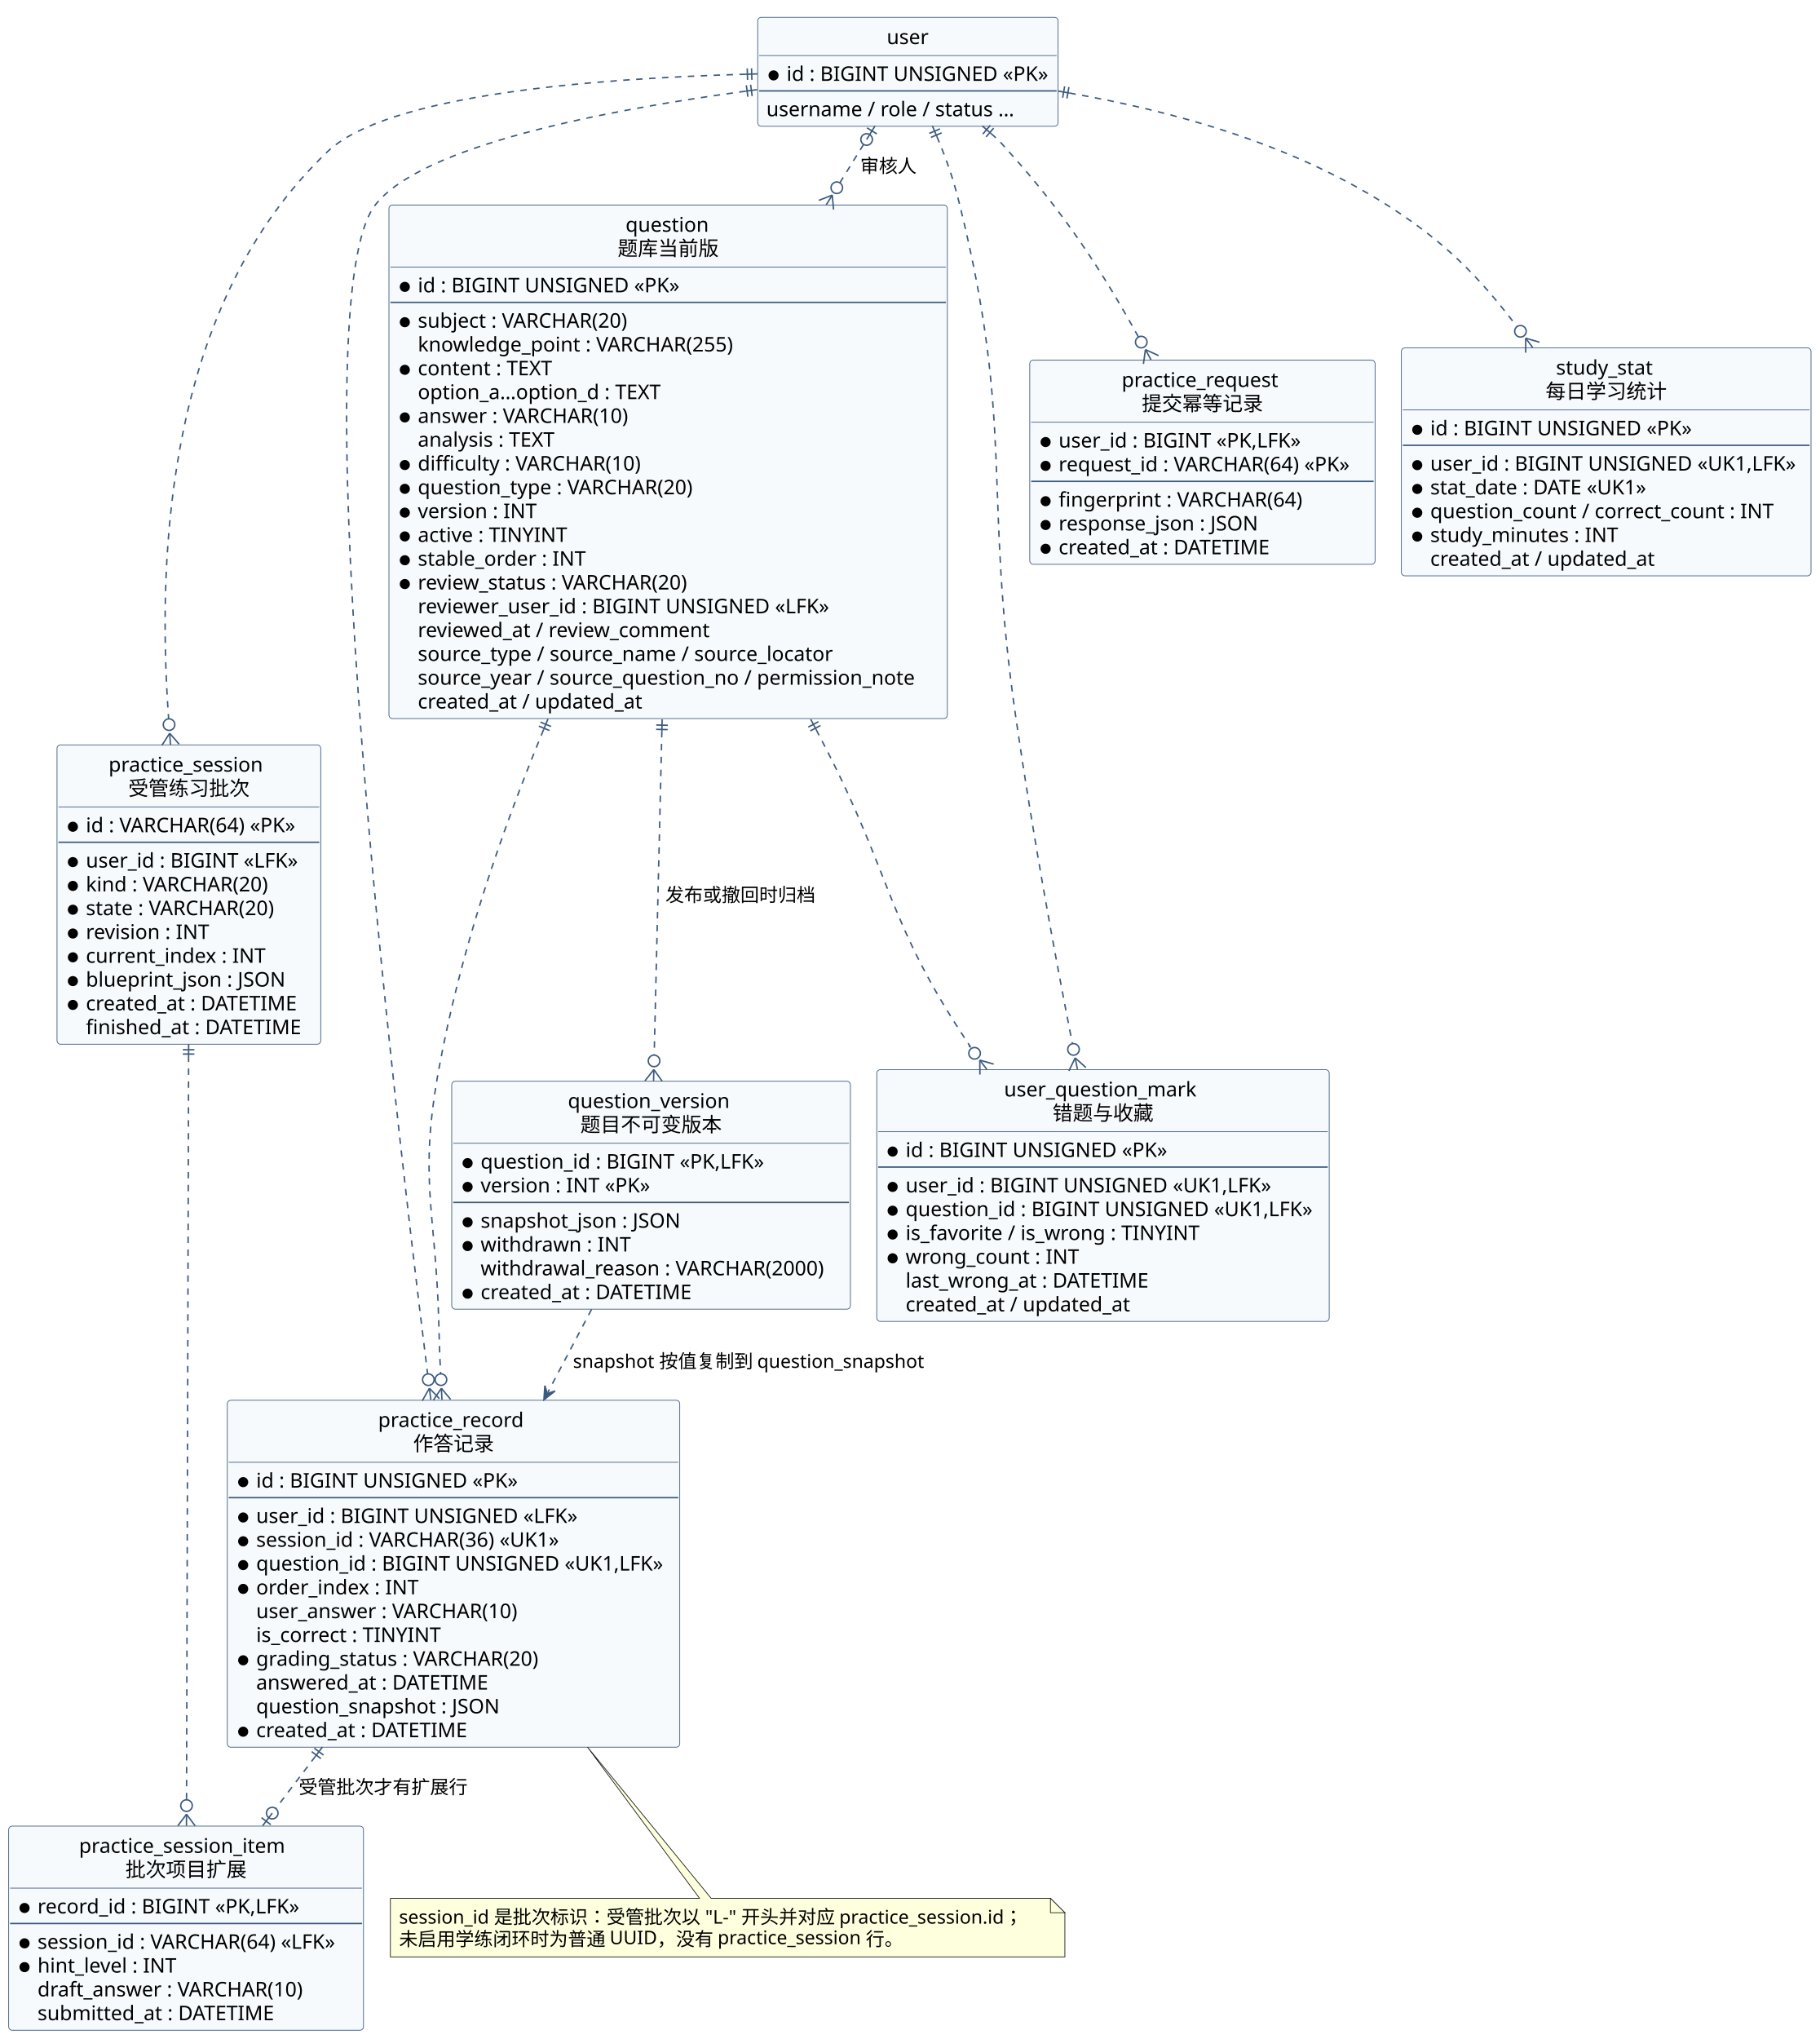
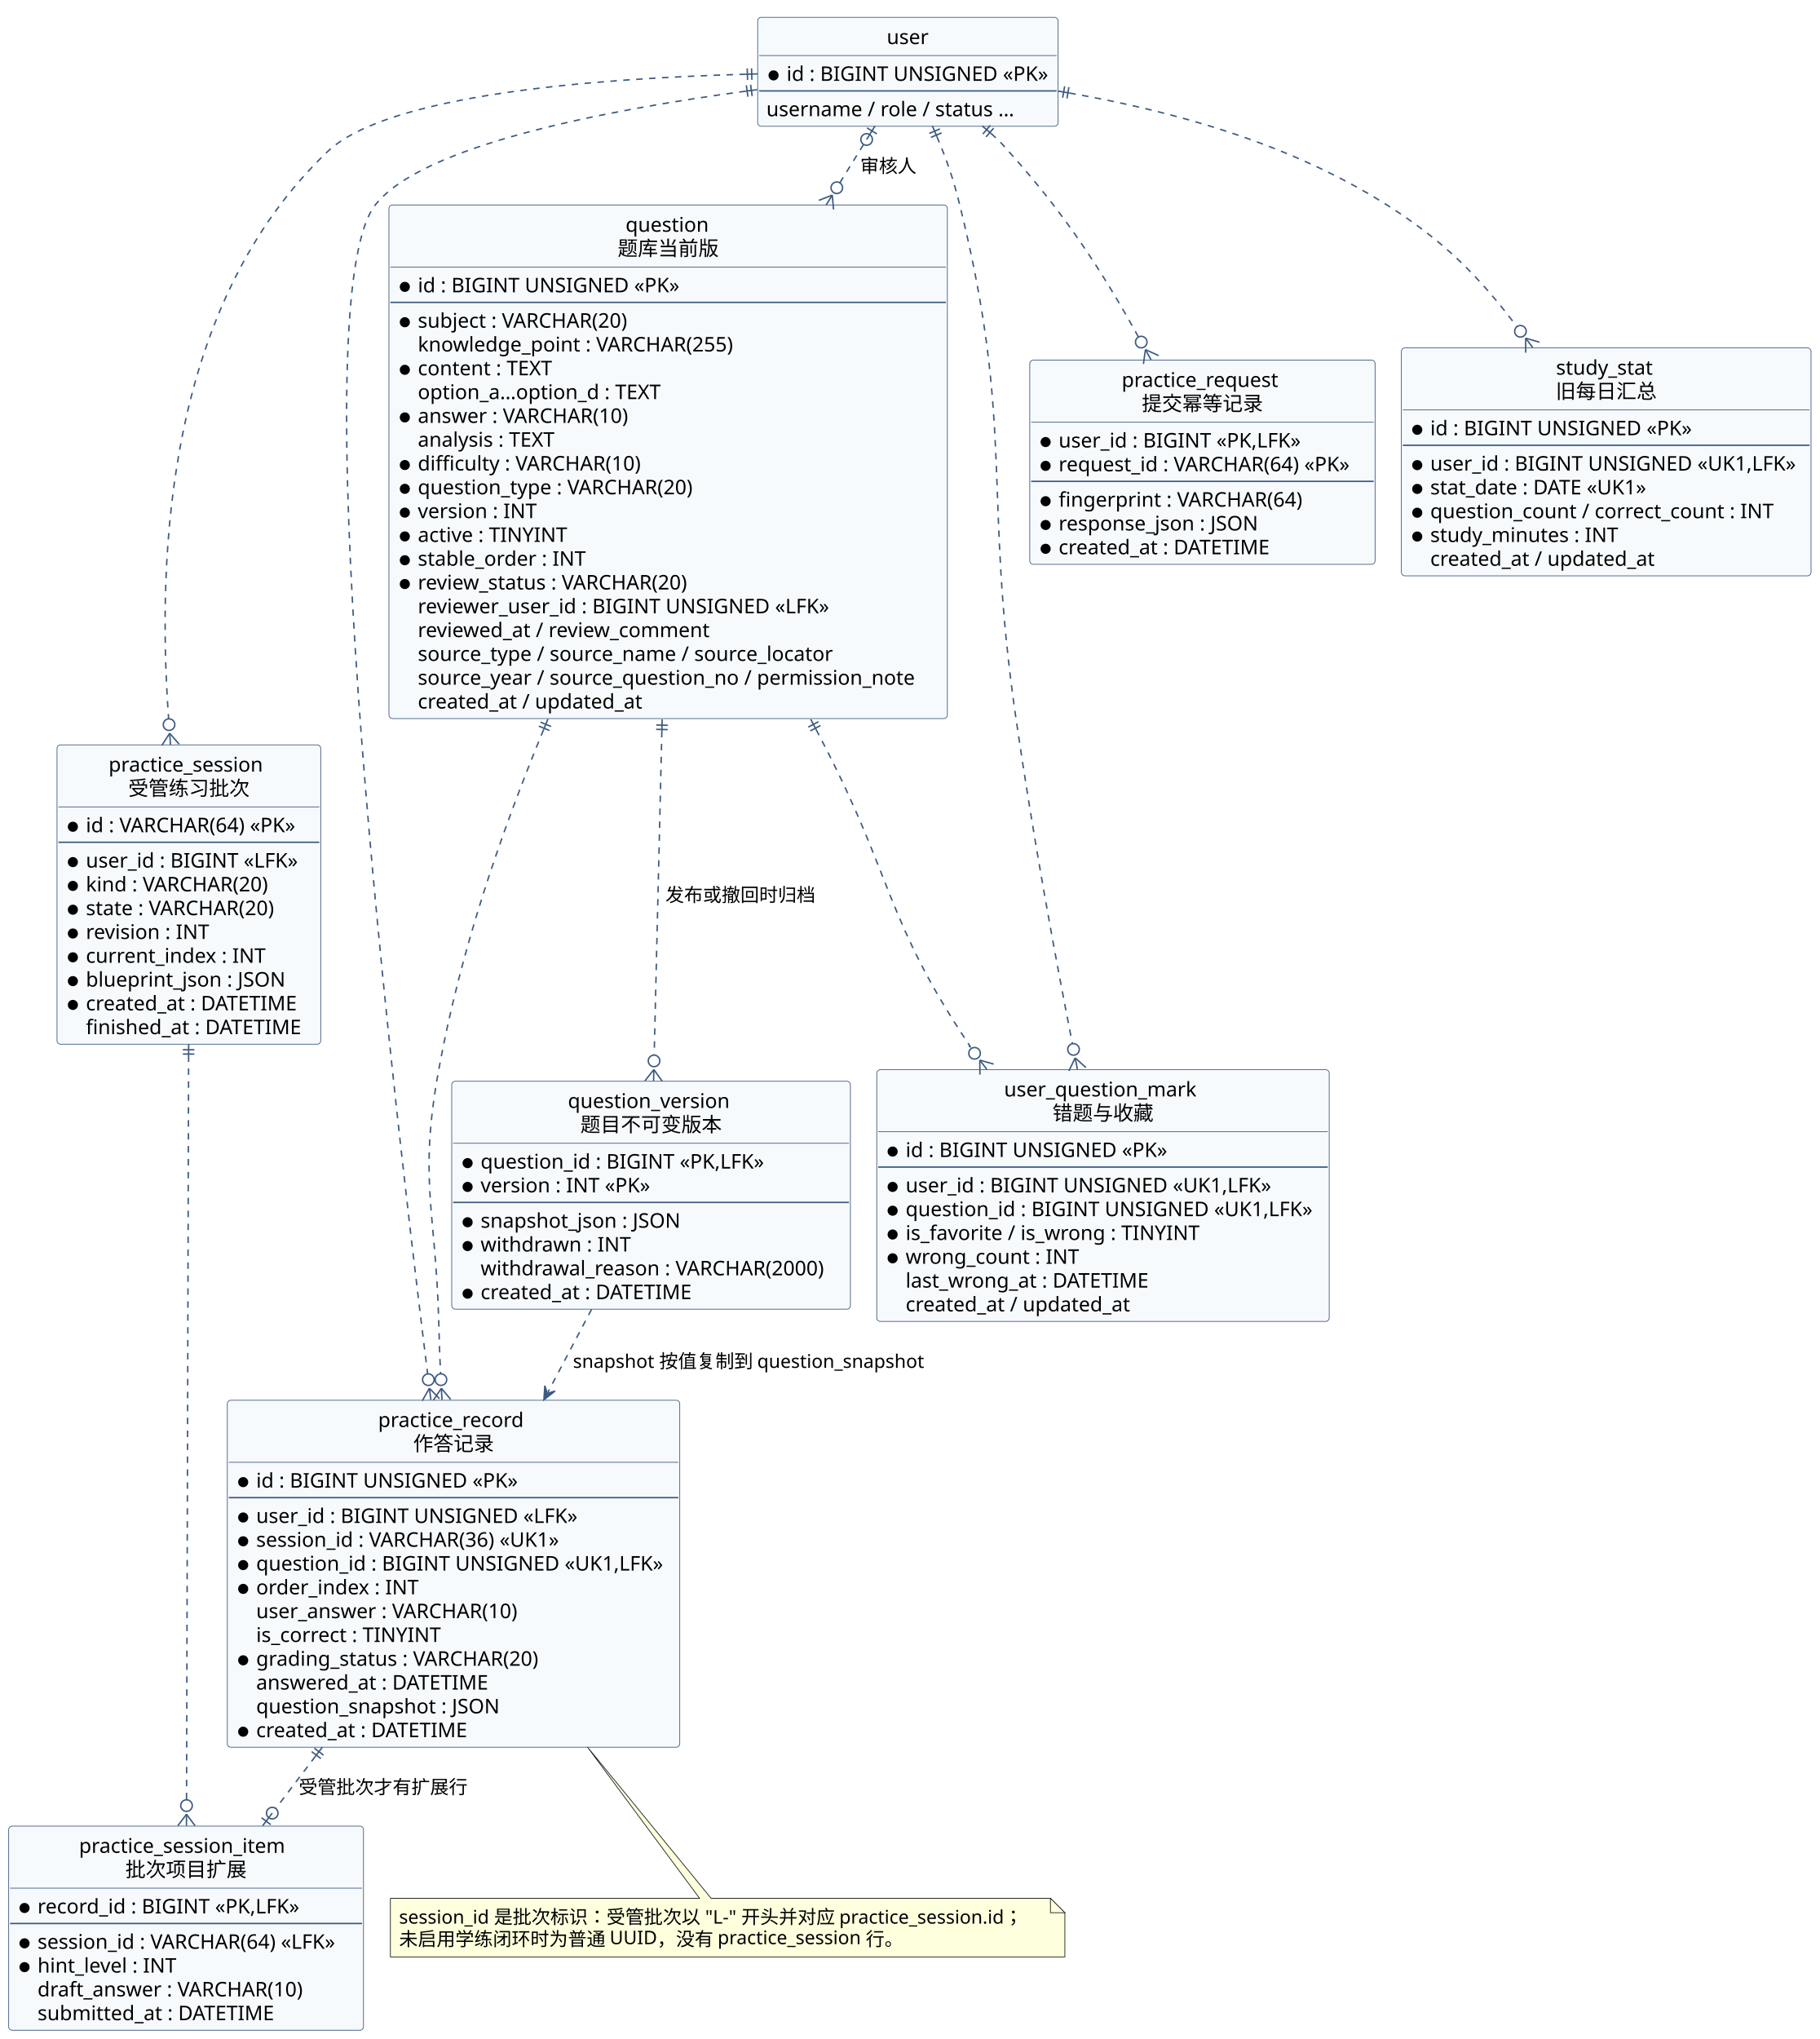
<svg xmlns="http://www.w3.org/2000/svg" contentStyleType="text/css" height="2207.812px" preserveAspectRatio="none" style="width:1970px;height:2207px;background:#FFFFFF;" version="1.1" viewBox="0 0 1970 2207" width="1970.312px" zoomAndPan="magnify">
  <defs />
  <g>
    <g id="elem_user">
      <rect codeLine="19" fill="#F7FAFD" height="117.914" id="user" rx="3.906" ry="3.906" style="stroke:#3C5A80;stroke-width:0.781;" width="325.214" x="820.312" y="18.75" />
      <text fill="#000000" font-family="Microsoft YaHei" font-size="21.875" lengthAdjust="spacing" textLength="45.865" x="959.987" y="47.711">user</text>
      <line style="stroke:#3C5A80;stroke-width:0.781;" x1="821.875" x2="1143.964" y1="60.138" y2="60.138" />
      <ellipse cx="837.5" cy="81.613" fill="#000000" rx="4.688" ry="4.688" style="stroke:#000000;stroke-width:1.562;" />
      <text fill="#000000" font-family="Microsoft YaHei" font-size="21.875" lengthAdjust="spacing" textLength="284.589" x="851.562" y="87.537">id : BIGINT UNSIGNED «PK»</text>
      <line style="stroke:#3C5A80;stroke-width:1.562;" x1="821.875" x2="1143.964" y1="98.401" y2="98.401" />
      <text fill="#000000" font-family="Microsoft YaHei" font-size="21.875" lengthAdjust="spacing" textLength="288.776" x="829.688" y="125.8">username / role / status …</text>
    </g>
    <g id="elem_question">
      <rect codeLine="25" fill="#F7FAFD" height="555.884" id="question" rx="3.906" ry="3.906" style="stroke:#3C5A80;stroke-width:0.781;" width="604.547" x="421.094" y="221.875" />
      <text fill="#000000" font-family="Microsoft YaHei" font-size="21.875" lengthAdjust="spacing" textLength="92.2" x="677.268" y="250.836">question</text>
      <text fill="#000000" font-family="Microsoft YaHei" font-size="21.875" lengthAdjust="spacing" textLength="109.375" x="668.68" y="276.599">题库当前版</text>
      <line style="stroke:#3C5A80;stroke-width:0.781;" x1="422.656" x2="1024.078" y1="289.026" y2="289.026" />
      <ellipse cx="438.281" cy="310.501" fill="#000000" rx="4.688" ry="4.688" style="stroke:#000000;stroke-width:1.562;" />
      <text fill="#000000" font-family="Microsoft YaHei" font-size="21.875" lengthAdjust="spacing" textLength="284.589" x="452.344" y="316.425">id : BIGINT UNSIGNED «PK»</text>
      <line style="stroke:#3C5A80;stroke-width:1.562;" x1="422.656" x2="1024.078" y1="327.289" y2="327.289" />
      <ellipse cx="438.281" cy="348.764" fill="#000000" rx="4.688" ry="4.688" style="stroke:#000000;stroke-width:1.562;" />
      <text fill="#000000" font-family="Microsoft YaHei" font-size="21.875" lengthAdjust="spacing" textLength="242.74" x="452.344" y="354.688">subject : VARCHAR(20)</text>
      <text fill="#000000" font-family="Microsoft YaHei" font-size="21.875" lengthAdjust="spacing" textLength="360.831" x="452.344" y="380.45">knowledge_point : VARCHAR(255)</text>
      <ellipse cx="438.281" cy="400.29" fill="#000000" rx="4.688" ry="4.688" style="stroke:#000000;stroke-width:1.562;" />
      <text fill="#000000" font-family="Microsoft YaHei" font-size="21.875" lengthAdjust="spacing" textLength="154.321" x="452.344" y="406.213">content : TEXT</text>
      <text fill="#000000" font-family="Microsoft YaHei" font-size="21.875" lengthAdjust="spacing" textLength="281.021" x="452.344" y="431.976">option_a…option_d : TEXT</text>
      <ellipse cx="438.281" cy="451.816" fill="#000000" rx="4.688" ry="4.688" style="stroke:#000000;stroke-width:1.562;" />
      <text fill="#000000" font-family="Microsoft YaHei" font-size="21.875" lengthAdjust="spacing" textLength="240.817" x="452.344" y="457.739">answer : VARCHAR(10)</text>
      <text fill="#000000" font-family="Microsoft YaHei" font-size="21.875" lengthAdjust="spacing" textLength="158.092" x="452.344" y="483.502">analysis : TEXT</text>
      <ellipse cx="438.281" cy="503.342" fill="#000000" rx="4.688" ry="4.688" style="stroke:#000000;stroke-width:1.562;" />
      <text fill="#000000" font-family="Microsoft YaHei" font-size="21.875" lengthAdjust="spacing" textLength="259.232" x="452.344" y="509.265">difficulty : VARCHAR(10)</text>
      <ellipse cx="438.281" cy="529.105" fill="#000000" rx="4.688" ry="4.688" style="stroke:#000000;stroke-width:1.562;" />
      <text fill="#000000" font-family="Microsoft YaHei" font-size="21.875" lengthAdjust="spacing" textLength="314.72" x="452.344" y="535.028">question_type : VARCHAR(20)</text>
      <ellipse cx="438.281" cy="554.868" fill="#000000" rx="4.688" ry="4.688" style="stroke:#000000;stroke-width:1.562;" />
      <text fill="#000000" font-family="Microsoft YaHei" font-size="21.875" lengthAdjust="spacing" textLength="134.006" x="452.344" y="560.791">version : INT</text>
      <ellipse cx="438.281" cy="580.63" fill="#000000" rx="4.688" ry="4.688" style="stroke:#000000;stroke-width:1.562;" />
      <text fill="#000000" font-family="Microsoft YaHei" font-size="21.875" lengthAdjust="spacing" textLength="168.282" x="452.344" y="586.554">active : TINYINT</text>
      <ellipse cx="438.281" cy="606.393" fill="#000000" rx="4.688" ry="4.688" style="stroke:#000000;stroke-width:1.562;" />
      <text fill="#000000" font-family="Microsoft YaHei" font-size="21.875" lengthAdjust="spacing" textLength="188.982" x="452.344" y="612.317">stable_order : INT</text>
      <ellipse cx="438.281" cy="632.156" fill="#000000" rx="4.688" ry="4.688" style="stroke:#000000;stroke-width:1.562;" />
      <text fill="#000000" font-family="Microsoft YaHei" font-size="21.875" lengthAdjust="spacing" textLength="309.102" x="452.344" y="638.08">review_status : VARCHAR(20)</text>
      <text fill="#000000" font-family="Microsoft YaHei" font-size="21.875" lengthAdjust="spacing" textLength="452.592" x="452.344" y="663.843">reviewer_user_id : BIGINT UNSIGNED «LFK»</text>
      <text fill="#000000" font-family="Microsoft YaHei" font-size="21.875" lengthAdjust="spacing" textLength="328.488" x="452.344" y="689.606">reviewed_at / review_comment</text>
      <text fill="#000000" font-family="Microsoft YaHei" font-size="21.875" lengthAdjust="spacing" textLength="472.406" x="452.344" y="715.369">source_type / source_name / source_locator</text>
      <text fill="#000000" font-family="Microsoft YaHei" font-size="21.875" lengthAdjust="spacing" textLength="563.922" x="452.344" y="741.132">source_year / source_question_no / permission_note</text>
      <text fill="#000000" font-family="Microsoft YaHei" font-size="21.875" lengthAdjust="spacing" textLength="253.603" x="452.344" y="766.894">created_at / updated_at</text>
    </g>
    <g id="elem_question_version">
      <rect codeLine="47" fill="#F7FAFD" height="246.728" id="question_version" rx="3.906" ry="3.906" style="stroke:#3C5A80;stroke-width:0.781;" width="431.619" x="489.062" y="1170.312" />
      <text fill="#000000" font-family="Microsoft YaHei" font-size="21.875" lengthAdjust="spacing" textLength="180.084" x="614.83" y="1199.274">question_version</text>
      <text fill="#000000" font-family="Microsoft YaHei" font-size="21.875" lengthAdjust="spacing" textLength="153.125" x="628.31" y="1225.037">题目不可变版本</text>
      <line style="stroke:#3C5A80;stroke-width:0.781;" x1="490.625" x2="919.119" y1="1237.463" y2="1237.463" />
      <ellipse cx="506.25" cy="1258.939" fill="#000000" rx="4.688" ry="4.688" style="stroke:#000000;stroke-width:1.562;" />
      <text fill="#000000" font-family="Microsoft YaHei" font-size="21.875" lengthAdjust="spacing" textLength="315.788" x="520.312" y="1264.862">question_id : BIGINT «PK,LFK»</text>
      <ellipse cx="506.25" cy="1284.701" fill="#000000" rx="4.688" ry="4.688" style="stroke:#000000;stroke-width:1.562;" />
      <text fill="#000000" font-family="Microsoft YaHei" font-size="21.875" lengthAdjust="spacing" textLength="190.221" x="520.312" y="1290.625">version : INT «PK»</text>
      <line style="stroke:#3C5A80;stroke-width:1.562;" x1="490.625" x2="919.119" y1="1301.489" y2="1301.489" />
      <ellipse cx="506.25" cy="1322.965" fill="#000000" rx="4.688" ry="4.688" style="stroke:#000000;stroke-width:1.562;" />
      <text fill="#000000" font-family="Microsoft YaHei" font-size="21.875" lengthAdjust="spacing" textLength="225.18" x="520.312" y="1328.888">snapshot_json : JSON</text>
      <ellipse cx="506.25" cy="1348.727" fill="#000000" rx="4.688" ry="4.688" style="stroke:#000000;stroke-width:1.562;" />
      <text fill="#000000" font-family="Microsoft YaHei" font-size="21.875" lengthAdjust="spacing" textLength="167.224" x="520.312" y="1354.651">withdrawn : INT</text>
      <text fill="#000000" font-family="Microsoft YaHei" font-size="21.875" lengthAdjust="spacing" textLength="390.994" x="520.312" y="1380.414">withdrawal_reason : VARCHAR(2000)</text>
      <ellipse cx="506.25" cy="1400.253" fill="#000000" rx="4.688" ry="4.688" style="stroke:#000000;stroke-width:1.562;" />
      <text fill="#000000" font-family="Microsoft YaHei" font-size="21.875" lengthAdjust="spacing" textLength="238.521" x="520.312" y="1406.177">created_at : DATETIME</text>
    </g>
    <g id="elem_practice_session">
      <rect codeLine="57" fill="#F7FAFD" height="324.017" id="practice_session" rx="3.906" ry="3.906" style="stroke:#3C5A80;stroke-width:0.781;" width="285.533" x="61.719" y="806.25" />
      <text fill="#000000" font-family="Microsoft YaHei" font-size="21.875" lengthAdjust="spacing" textLength="173.814" x="117.578" y="835.211">practice_session</text>
      <text fill="#000000" font-family="Microsoft YaHei" font-size="21.875" lengthAdjust="spacing" textLength="131.25" x="138.86" y="860.974">受管练习批次</text>
      <line style="stroke:#3C5A80;stroke-width:0.781;" x1="63.281" x2="345.689" y1="873.401" y2="873.401" />
      <ellipse cx="78.906" cy="894.876" fill="#000000" rx="4.688" ry="4.688" style="stroke:#000000;stroke-width:1.562;" />
      <text fill="#000000" font-family="Microsoft YaHei" font-size="21.875" lengthAdjust="spacing" textLength="242.323" x="92.969" y="900.8">id : VARCHAR(64) «PK»</text>
      <line style="stroke:#3C5A80;stroke-width:1.562;" x1="63.281" x2="345.689" y1="911.664" y2="911.664" />
      <ellipse cx="78.906" cy="933.139" fill="#000000" rx="4.688" ry="4.688" style="stroke:#000000;stroke-width:1.562;" />
      <text fill="#000000" font-family="Microsoft YaHei" font-size="21.875" lengthAdjust="spacing" textLength="236.16" x="92.969" y="939.062">user_id : BIGINT «LFK»</text>
      <ellipse cx="78.906" cy="958.902" fill="#000000" rx="4.688" ry="4.688" style="stroke:#000000;stroke-width:1.562;" />
      <text fill="#000000" font-family="Microsoft YaHei" font-size="21.875" lengthAdjust="spacing" textLength="212.47" x="92.969" y="964.825">kind : VARCHAR(20)</text>
      <ellipse cx="78.906" cy="984.665" fill="#000000" rx="4.688" ry="4.688" style="stroke:#000000;stroke-width:1.562;" />
      <text fill="#000000" font-family="Microsoft YaHei" font-size="21.875" lengthAdjust="spacing" textLength="217.799" x="92.969" y="990.588">state : VARCHAR(20)</text>
      <ellipse cx="78.906" cy="1010.428" fill="#000000" rx="4.688" ry="4.688" style="stroke:#000000;stroke-width:1.562;" />
      <text fill="#000000" font-family="Microsoft YaHei" font-size="21.875" lengthAdjust="spacing" textLength="140.329" x="92.969" y="1016.351">revision : INT</text>
      <ellipse cx="78.906" cy="1036.191" fill="#000000" rx="4.688" ry="4.688" style="stroke:#000000;stroke-width:1.562;" />
      <text fill="#000000" font-family="Microsoft YaHei" font-size="21.875" lengthAdjust="spacing" textLength="203.893" x="92.969" y="1042.114">current_index : INT</text>
      <ellipse cx="78.906" cy="1061.954" fill="#000000" rx="4.688" ry="4.688" style="stroke:#000000;stroke-width:1.562;" />
      <text fill="#000000" font-family="Microsoft YaHei" font-size="21.875" lengthAdjust="spacing" textLength="224.913" x="92.969" y="1067.877">blueprint_json : JSON</text>
      <ellipse cx="78.906" cy="1087.717" fill="#000000" rx="4.688" ry="4.688" style="stroke:#000000;stroke-width:1.562;" />
      <text fill="#000000" font-family="Microsoft YaHei" font-size="21.875" lengthAdjust="spacing" textLength="238.521" x="92.969" y="1093.64">created_at : DATETIME</text>
      <text fill="#000000" font-family="Microsoft YaHei" font-size="21.875" lengthAdjust="spacing" textLength="244.908" x="92.969" y="1119.403">finished_at : DATETIME</text>
    </g>
    <g id="elem_practice_record">
      <rect codeLine="70" fill="#F7FAFD" height="375.543" id="practice_record" rx="3.906" ry="3.906" style="stroke:#3C5A80;stroke-width:0.781;" width="489.842" x="246.094" y="1515.625" />
      <text fill="#000000" font-family="Microsoft YaHei" font-size="21.875" lengthAdjust="spacing" textLength="163.336" x="409.347" y="1544.586">practice_record</text>
      <text fill="#000000" font-family="Microsoft YaHei" font-size="21.875" lengthAdjust="spacing" textLength="87.5" x="447.265" y="1570.349">作答记录</text>
      <line style="stroke:#3C5A80;stroke-width:0.781;" x1="247.656" x2="734.374" y1="1582.776" y2="1582.776" />
      <ellipse cx="263.281" cy="1604.251" fill="#000000" rx="4.688" ry="4.688" style="stroke:#000000;stroke-width:1.562;" />
      <text fill="#000000" font-family="Microsoft YaHei" font-size="21.875" lengthAdjust="spacing" textLength="284.589" x="277.344" y="1610.175">id : BIGINT UNSIGNED «PK»</text>
      <line style="stroke:#3C5A80;stroke-width:1.562;" x1="247.656" x2="734.374" y1="1621.039" y2="1621.039" />
      <ellipse cx="263.281" cy="1642.514" fill="#000000" rx="4.688" ry="4.688" style="stroke:#000000;stroke-width:1.562;" />
      <text fill="#000000" font-family="Microsoft YaHei" font-size="21.875" lengthAdjust="spacing" textLength="352.692" x="277.344" y="1648.438">user_id : BIGINT UNSIGNED «LFK»</text>
      <ellipse cx="263.281" cy="1668.277" fill="#000000" rx="4.688" ry="4.688" style="stroke:#000000;stroke-width:1.562;" />
      <text fill="#000000" font-family="Microsoft YaHei" font-size="21.875" lengthAdjust="spacing" textLength="349.135" x="277.344" y="1674.2">session_id : VARCHAR(36) «UK1»</text>
      <ellipse cx="263.281" cy="1694.04" fill="#000000" rx="4.688" ry="4.688" style="stroke:#000000;stroke-width:1.562;" />
      <text fill="#000000" font-family="Microsoft YaHei" font-size="21.875" lengthAdjust="spacing" textLength="449.217" x="277.344" y="1699.963">question_id : BIGINT UNSIGNED «UK1,LFK»</text>
      <ellipse cx="263.281" cy="1719.803" fill="#000000" rx="4.688" ry="4.688" style="stroke:#000000;stroke-width:1.562;" />
      <text fill="#000000" font-family="Microsoft YaHei" font-size="21.875" lengthAdjust="spacing" textLength="184.56" x="277.344" y="1725.726">order_index : INT</text>
      <text fill="#000000" font-family="Microsoft YaHei" font-size="21.875" lengthAdjust="spacing" textLength="297.62" x="277.344" y="1751.489">user_answer : VARCHAR(10)</text>
      <text fill="#000000" font-family="Microsoft YaHei" font-size="21.875" lengthAdjust="spacing" textLength="209.511" x="277.344" y="1777.252">is_correct : TINYINT</text>
      <ellipse cx="263.281" cy="1797.092" fill="#000000" rx="4.688" ry="4.688" style="stroke:#000000;stroke-width:1.562;" />
      <text fill="#000000" font-family="Microsoft YaHei" font-size="21.875" lengthAdjust="spacing" textLength="323.254" x="277.344" y="1803.015">grading_status : VARCHAR(20)</text>
      <text fill="#000000" font-family="Microsoft YaHei" font-size="21.875" lengthAdjust="spacing" textLength="260.716" x="277.344" y="1828.778">answered_at : DATETIME</text>
      <text fill="#000000" font-family="Microsoft YaHei" font-size="21.875" lengthAdjust="spacing" textLength="272.562" x="277.344" y="1854.541">question_snapshot : JSON</text>
      <ellipse cx="263.281" cy="1874.38" fill="#000000" rx="4.688" ry="4.688" style="stroke:#000000;stroke-width:1.562;" />
      <text fill="#000000" font-family="Microsoft YaHei" font-size="21.875" lengthAdjust="spacing" textLength="238.521" x="277.344" y="1880.304">created_at : DATETIME</text>
    </g>
    <g id="elem_practice_session_item">
      <rect codeLine="85" fill="#F7FAFD" height="220.966" id="practice_session_item" rx="3.906" ry="3.906" style="stroke:#3C5A80;stroke-width:0.781;" width="384.163" x="9.375" y="1976.562" />
      <text fill="#000000" font-family="Microsoft YaHei" font-size="21.875" lengthAdjust="spacing" textLength="231.867" x="85.523" y="2005.524">practice_session_item</text>
      <text fill="#000000" font-family="Microsoft YaHei" font-size="21.875" lengthAdjust="spacing" textLength="131.25" x="135.832" y="2031.287">批次项目扩展</text>
      <line style="stroke:#3C5A80;stroke-width:0.781;" x1="10.938" x2="391.975" y1="2043.713" y2="2043.713" />
      <ellipse cx="26.562" cy="2065.189" fill="#000000" rx="4.688" ry="4.688" style="stroke:#000000;stroke-width:1.562;" />
      <text fill="#000000" font-family="Microsoft YaHei" font-size="21.875" lengthAdjust="spacing" textLength="292.087" x="40.625" y="2071.112">record_id : BIGINT «PK,LFK»</text>
      <line style="stroke:#3C5A80;stroke-width:1.562;" x1="10.938" x2="391.975" y1="2081.976" y2="2081.976" />
      <ellipse cx="26.562" cy="2103.452" fill="#000000" rx="4.688" ry="4.688" style="stroke:#000000;stroke-width:1.562;" />
      <text fill="#000000" font-family="Microsoft YaHei" font-size="21.875" lengthAdjust="spacing" textLength="343.538" x="40.625" y="2109.375">session_id : VARCHAR(64) «LFK»</text>
      <ellipse cx="26.562" cy="2129.215" fill="#000000" rx="4.688" ry="4.688" style="stroke:#000000;stroke-width:1.562;" />
      <text fill="#000000" font-family="Microsoft YaHei" font-size="21.875" lengthAdjust="spacing" textLength="157.996" x="40.625" y="2135.138">hint_level : INT</text>
      <text fill="#000000" font-family="Microsoft YaHei" font-size="21.875" lengthAdjust="spacing" textLength="302.779" x="40.625" y="2160.901">draft_answer : VARCHAR(10)</text>
      <text fill="#000000" font-family="Microsoft YaHei" font-size="21.875" lengthAdjust="spacing" textLength="267.52" x="40.625" y="2186.664">submitted_at : DATETIME</text>
    </g>
    <g id="elem_practice_request">
      <rect codeLine="94" fill="#F7FAFD" height="220.966" id="practice_request" rx="3.906" ry="3.906" style="stroke:#3C5A80;stroke-width:0.781;" width="373.888" x="1114.844" y="389.844" />
      <text fill="#000000" font-family="Microsoft YaHei" font-size="21.875" lengthAdjust="spacing" textLength="174.84" x="1214.368" y="418.805">practice_request</text>
      <text fill="#000000" font-family="Microsoft YaHei" font-size="21.875" lengthAdjust="spacing" textLength="131.25" x="1236.163" y="444.568">提交幂等记录</text>
      <line style="stroke:#3C5A80;stroke-width:0.781;" x1="1116.406" x2="1487.169" y1="456.995" y2="456.995" />
      <ellipse cx="1132.031" cy="478.47" fill="#000000" rx="4.688" ry="4.688" style="stroke:#000000;stroke-width:1.562;" />
      <text fill="#000000" font-family="Microsoft YaHei" font-size="21.875" lengthAdjust="spacing" textLength="269.453" x="1146.094" y="484.393">user_id : BIGINT «PK,LFK»</text>
      <ellipse cx="1132.031" cy="504.233" fill="#000000" rx="4.688" ry="4.688" style="stroke:#000000;stroke-width:1.562;" />
      <text fill="#000000" font-family="Microsoft YaHei" font-size="21.875" lengthAdjust="spacing" textLength="333.263" x="1146.094" y="510.156">request_id : VARCHAR(64) «PK»</text>
      <line style="stroke:#3C5A80;stroke-width:1.562;" x1="1116.406" x2="1487.169" y1="521.02" y2="521.02" />
      <ellipse cx="1132.031" cy="542.496" fill="#000000" rx="4.688" ry="4.688" style="stroke:#000000;stroke-width:1.562;" />
      <text fill="#000000" font-family="Microsoft YaHei" font-size="21.875" lengthAdjust="spacing" textLength="279.536" x="1146.094" y="548.419">fingerprint : VARCHAR(64)</text>
      <ellipse cx="1132.031" cy="568.259" fill="#000000" rx="4.688" ry="4.688" style="stroke:#000000;stroke-width:1.562;" />
      <text fill="#000000" font-family="Microsoft YaHei" font-size="21.875" lengthAdjust="spacing" textLength="224.667" x="1146.094" y="574.182">response_json : JSON</text>
      <ellipse cx="1132.031" cy="594.022" fill="#000000" rx="4.688" ry="4.688" style="stroke:#000000;stroke-width:1.562;" />
      <text fill="#000000" font-family="Microsoft YaHei" font-size="21.875" lengthAdjust="spacing" textLength="238.521" x="1146.094" y="599.945">created_at : DATETIME</text>
    </g>
    <g id="elem_user_question_mark">
      <rect codeLine="103" fill="#F7FAFD" height="272.491" id="user_question_mark" rx="3.906" ry="3.906" style="stroke:#3C5A80;stroke-width:0.781;" width="489.842" x="949.219" y="1157.812" />
      <text fill="#000000" font-family="Microsoft YaHei" font-size="21.875" lengthAdjust="spacing" textLength="214.179" x="1087.051" y="1186.774">user_question_mark</text>
      <text fill="#000000" font-family="Microsoft YaHei" font-size="21.875" lengthAdjust="spacing" textLength="109.375" x="1139.452" y="1212.537">错题与收藏</text>
      <line style="stroke:#3C5A80;stroke-width:0.781;" x1="950.781" x2="1437.498" y1="1224.963" y2="1224.963" />
      <ellipse cx="966.406" cy="1246.439" fill="#000000" rx="4.688" ry="4.688" style="stroke:#000000;stroke-width:1.562;" />
      <text fill="#000000" font-family="Microsoft YaHei" font-size="21.875" lengthAdjust="spacing" textLength="284.589" x="980.469" y="1252.362">id : BIGINT UNSIGNED «PK»</text>
      <line style="stroke:#3C5A80;stroke-width:1.562;" x1="950.781" x2="1437.498" y1="1263.226" y2="1263.226" />
      <ellipse cx="966.406" cy="1284.701" fill="#000000" rx="4.688" ry="4.688" style="stroke:#000000;stroke-width:1.562;" />
      <text fill="#000000" font-family="Microsoft YaHei" font-size="21.875" lengthAdjust="spacing" textLength="402.882" x="980.469" y="1290.625">user_id : BIGINT UNSIGNED «UK1,LFK»</text>
      <ellipse cx="966.406" cy="1310.465" fill="#000000" rx="4.688" ry="4.688" style="stroke:#000000;stroke-width:1.562;" />
      <text fill="#000000" font-family="Microsoft YaHei" font-size="21.875" lengthAdjust="spacing" textLength="449.217" x="980.469" y="1316.388">question_id : BIGINT UNSIGNED «UK1,LFK»</text>
      <ellipse cx="966.406" cy="1336.227" fill="#000000" rx="4.688" ry="4.688" style="stroke:#000000;stroke-width:1.562;" />
      <text fill="#000000" font-family="Microsoft YaHei" font-size="21.875" lengthAdjust="spacing" textLength="336.104" x="980.469" y="1342.151">is_favorite / is_wrong : TINYINT</text>
      <ellipse cx="966.406" cy="1361.99" fill="#000000" rx="4.688" ry="4.688" style="stroke:#000000;stroke-width:1.562;" />
      <text fill="#000000" font-family="Microsoft YaHei" font-size="21.875" lengthAdjust="spacing" textLength="194.429" x="980.469" y="1367.914">wrong_count : INT</text>
      <text fill="#000000" font-family="Microsoft YaHei" font-size="21.875" lengthAdjust="spacing" textLength="275.093" x="980.469" y="1393.677">last_wrong_at : DATETIME</text>
      <text fill="#000000" font-family="Microsoft YaHei" font-size="21.875" lengthAdjust="spacing" textLength="253.603" x="980.469" y="1419.44">created_at / updated_at</text>
    </g>
    <g id="elem_study_stat">
      <rect codeLine="114" fill="#F7FAFD" height="246.728" id="study_stat" rx="3.906" ry="3.906" style="stroke:#3C5A80;stroke-width:0.781;" width="443.507" x="1517.188" y="376.562" />
      <text fill="#000000" font-family="Microsoft YaHei" font-size="21.875" lengthAdjust="spacing" textLength="108.638" x="1684.622" y="405.524">study_stat</text>
-       <text fill="#000000" font-family="Microsoft YaHei" font-size="21.875" lengthAdjust="spacing" textLength="131.25" x="1673.316" y="431.287">每日学习统计</text>
+       <text fill="#000000" font-family="Microsoft YaHei" font-size="21.875" lengthAdjust="spacing" textLength="109.375" x="1684.254" y="431.287">旧每日汇总</text>
      <line style="stroke:#3C5A80;stroke-width:0.781;" x1="1518.75" x2="1959.132" y1="443.713" y2="443.713" />
      <ellipse cx="1534.375" cy="465.189" fill="#000000" rx="4.688" ry="4.688" style="stroke:#000000;stroke-width:1.562;" />
      <text fill="#000000" font-family="Microsoft YaHei" font-size="21.875" lengthAdjust="spacing" textLength="284.589" x="1548.438" y="471.112">id : BIGINT UNSIGNED «PK»</text>
      <line style="stroke:#3C5A80;stroke-width:1.562;" x1="1518.75" x2="1959.132" y1="481.976" y2="481.976" />
      <ellipse cx="1534.375" cy="503.452" fill="#000000" rx="4.688" ry="4.688" style="stroke:#000000;stroke-width:1.562;" />
      <text fill="#000000" font-family="Microsoft YaHei" font-size="21.875" lengthAdjust="spacing" textLength="402.882" x="1548.438" y="509.375">user_id : BIGINT UNSIGNED «UK1,LFK»</text>
      <ellipse cx="1534.375" cy="529.215" fill="#000000" rx="4.688" ry="4.688" style="stroke:#000000;stroke-width:1.562;" />
      <text fill="#000000" font-family="Microsoft YaHei" font-size="21.875" lengthAdjust="spacing" textLength="247.792" x="1548.438" y="535.138">stat_date : DATE «UK1»</text>
      <ellipse cx="1534.375" cy="554.977" fill="#000000" rx="4.688" ry="4.688" style="stroke:#000000;stroke-width:1.562;" />
      <text fill="#000000" font-family="Microsoft YaHei" font-size="21.875" lengthAdjust="spacing" textLength="390.514" x="1548.438" y="560.901">question_count / correct_count : INT</text>
      <ellipse cx="1534.375" cy="580.74" fill="#000000" rx="4.688" ry="4.688" style="stroke:#000000;stroke-width:1.562;" />
      <text fill="#000000" font-family="Microsoft YaHei" font-size="21.875" lengthAdjust="spacing" textLength="211.519" x="1548.438" y="586.664">study_minutes : INT</text>
      <text fill="#000000" font-family="Microsoft YaHei" font-size="21.875" lengthAdjust="spacing" textLength="253.603" x="1548.438" y="612.427">created_at / updated_at</text>
    </g>
    <g id="elem_GMN23">
      <path d="M422.656,2054.688 L422.656,2118.158 A0,0 0 0 0 422.656,2118.158 L1152.878,2118.158 A0,0 0 0 0 1152.878,2118.158 L1152.878,2070.312 L1137.253,2054.688 L769.856,2054.688 L636.019,1891.021 L757.356,2054.688 L422.656,2054.688 A0,0 0 0 0 422.656,2054.688 " fill="#FEFFDD" style="stroke:#181818;stroke-width:0.781;" />
      <path d="M1137.253,2054.688 L1137.253,2070.312 L1152.878,2070.312 L1137.253,2054.688 " fill="#FEFFDD" style="stroke:#181818;stroke-width:0.781;" />
      <text fill="#000000" font-family="Microsoft YaHei" font-size="20.312" lengthAdjust="spacing" textLength="697.409" x="432.031" y="2082.138">session_id 是批次标识：受管批次以 "L-" 开头并对应 practice_session.id；</text>
      <text fill="#000000" font-family="Microsoft YaHei" font-size="20.312" lengthAdjust="spacing" textLength="554.894" x="432.031" y="2106.061">未启用学练闭环时为普通 UUID，没有 practice_session 行。</text>
    </g>
    <line style="stroke:#3C5A80;stroke-width:1.562;" x1="938.253" x2="947.291" y1="150.98" y2="136.361" />
    <ellipse cx="938.253" cy="150.98" fill="none" rx="6.25" ry="6.25" style="stroke:#3C5A80;stroke-width:1.562;" />
    <line style="stroke:#3C5A80;stroke-width:1.562;" x1="938.689" x2="949.321" y1="138.39" y2="144.963" />
    <line style="stroke:#3C5A80;stroke-width:1.562;" x1="901.032" x2="902.433" y1="211.183" y2="226.745" />
    <line style="stroke:#3C5A80;stroke-width:1.562;" x1="901.032" x2="886.485" y1="211.183" y2="216.885" />
    <line style="stroke:#3C5A80;stroke-width:1.562;" x1="901.032" x2="894.459" y1="211.183" y2="221.815" />
    <ellipse cx="905.962" cy="203.209" fill="none" rx="6.25" ry="6.25" style="stroke:#3C5A80;stroke-width:1.562;" />
    <path d="M934.966,156.296 C920.19,180.196 928.991,165.962 909.249,197.893 " fill="none" style="stroke:#3C5A80;stroke-width:1.562;stroke-dasharray:7.0,7.0;" />
    <text fill="#000000" font-family="Microsoft YaHei" font-size="20.312" lengthAdjust="spacing" textLength="60.938" x="931.25" y="186.826">审核人</text>
    <line style="stroke:#3C5A80;stroke-width:1.562;" x1="710.47" x2="722.967" y1="784.74" y2="785.037" />
    <line style="stroke:#3C5A80;stroke-width:1.562;" x1="710.359" x2="722.855" y1="789.426" y2="789.723" />
    <line style="stroke:#3C5A80;stroke-width:1.562;" x1="716.57" x2="716.866" y1="791.136" y2="778.64" />
    <line style="stroke:#3C5A80;stroke-width:1.562;" x1="707.878" x2="716.954" y1="1157.669" y2="1170.387" />
    <line style="stroke:#3C5A80;stroke-width:1.562;" x1="707.878" x2="698.209" y1="1157.669" y2="1169.943" />
    <line style="stroke:#3C5A80;stroke-width:1.562;" x1="707.878" x2="707.581" y1="1157.669" y2="1170.165" />
    <ellipse cx="708.1" cy="1148.296" fill="none" rx="6.25" ry="6.25" style="stroke:#3C5A80;stroke-width:1.562;" />
    <path d="M716.57,791.136 C713.398,924.896 710.717,1037.932 708.248,1142.048 " fill="none" style="stroke:#3C5A80;stroke-width:1.562;stroke-dasharray:7.0,7.0;" />
    <text fill="#000000" font-family="Microsoft YaHei" font-size="20.312" lengthAdjust="spacing" textLength="162.5" x="720.312" y="975.888">发布或撤回时归档</text>
    <line style="stroke:#3C5A80;stroke-width:1.562;" x1="813.659" x2="814.014" y1="73.913" y2="86.408" />
    <line style="stroke:#3C5A80;stroke-width:1.562;" x1="808.973" x2="809.328" y1="74.046" y2="86.541" />
    <line style="stroke:#3C5A80;stroke-width:1.562;" x1="807.589" x2="820.084" y1="80.338" y2="79.983" />
    <line style="stroke:#3C5A80;stroke-width:1.562;" x1="183.688" x2="193.934" y1="793.674" y2="805.471" />
    <line style="stroke:#3C5A80;stroke-width:1.562;" x1="183.688" x2="175.232" y1="793.674" y2="806.813" />
    <line style="stroke:#3C5A80;stroke-width:1.562;" x1="183.688" x2="184.583" y1="793.674" y2="806.142" />
    <ellipse cx="183.017" cy="784.323" fill="none" rx="6.25" ry="6.25" style="stroke:#3C5A80;stroke-width:1.562;" />
    <path d="M807.589,80.338 C644.058,84.984 419.674,102.251 354.688,164.062 C181.928,328.382 169.447,595.228 182.57,778.089 " fill="none" style="stroke:#3C5A80;stroke-width:1.562;stroke-dasharray:7.0,7.0;" />
    <line style="stroke:#3C5A80;stroke-width:1.562;" x1="812.652" x2="814.334" y1="91.667" y2="104.053" />
    <line style="stroke:#3C5A80;stroke-width:1.562;" x1="808.007" x2="809.689" y1="92.297" y2="104.683" />
    <line style="stroke:#3C5A80;stroke-width:1.562;" x1="807.3" x2="819.686" y1="98.701" y2="97.019" />
    <line style="stroke:#3C5A80;stroke-width:1.562;" x1="464.904" x2="475.751" y1="1502.651" y2="1513.897" />
    <line style="stroke:#3C5A80;stroke-width:1.562;" x1="464.904" x2="457.145" y1="1502.651" y2="1516.213" />
    <line style="stroke:#3C5A80;stroke-width:1.562;" x1="464.904" x2="466.448" y1="1502.651" y2="1515.055" />
    <ellipse cx="463.746" cy="1493.348" fill="none" rx="6.25" ry="6.25" style="stroke:#3C5A80;stroke-width:1.562;" />
    <path d="M807.3,98.701 C655.221,119.345 456.848,157.199 406.25,221.875 C328.365,321.432 416.284,1112.04 462.974,1487.145 " fill="none" style="stroke:#3C5A80;stroke-width:1.562;stroke-dasharray:7.0,7.0;" />
    <line style="stroke:#3C5A80;stroke-width:1.562;" x1="585.101" x2="596.66" y1="781.601" y2="786.357" />
    <line style="stroke:#3C5A80;stroke-width:1.562;" x1="583.317" x2="594.877" y1="785.936" y2="790.692" />
    <line style="stroke:#3C5A80;stroke-width:1.562;" x1="588.502" x2="593.259" y1="789.759" y2="778.199" />
    <line style="stroke:#3C5A80;stroke-width:1.562;" x1="477.859" x2="487.855" y1="1502.671" y2="1514.68" />
    <line style="stroke:#3C5A80;stroke-width:1.562;" x1="477.859" x2="469.129" y1="1502.671" y2="1515.63" />
    <line style="stroke:#3C5A80;stroke-width:1.562;" x1="477.859" x2="478.492" y1="1502.671" y2="1515.155" />
    <ellipse cx="477.384" cy="1493.308" fill="none" rx="6.25" ry="6.25" style="stroke:#3C5A80;stroke-width:1.562;" />
    <path d="M588.502,789.759 C541.284,904.516 498.541,1029.14 475,1157.812 C453.254,1276.673 471.532,1308.904 475,1429.688 C475.794,1457.334 475.616,1458.453 477.067,1487.066 " fill="none" style="stroke:#3C5A80;stroke-width:1.562;stroke-dasharray:7.0,7.0;" />
    <line style="stroke:#3C5A80;stroke-width:1.562;" x1="197.971" x2="210.471" y1="1136.199" y2="1136.234" />
    <line style="stroke:#3C5A80;stroke-width:1.562;" x1="197.958" x2="210.457" y1="1140.887" y2="1140.922" />
    <line style="stroke:#3C5A80;stroke-width:1.562;" x1="204.203" x2="204.238" y1="1142.467" y2="1129.967" />
    <line style="stroke:#3C5A80;stroke-width:1.562;" x1="201.903" x2="211.243" y1="1963.736" y2="1976.262" />
    <line style="stroke:#3C5A80;stroke-width:1.562;" x1="201.903" x2="192.493" y1="1963.736" y2="1976.209" />
    <line style="stroke:#3C5A80;stroke-width:1.562;" x1="201.903" x2="201.868" y1="1963.736" y2="1976.236" />
    <ellipse cx="201.929" cy="1954.361" fill="none" rx="6.25" ry="6.25" style="stroke:#3C5A80;stroke-width:1.562;" />
    <path d="M204.203,1142.467 C203.558,1372.798 202.5,1750.519 201.946,1948.111 " fill="none" style="stroke:#3C5A80;stroke-width:1.562;stroke-dasharray:7.0,7.0;" />
    <line style="stroke:#3C5A80;stroke-width:1.562;" x1="340.3" x2="350.253" y1="1892.216" y2="1899.778" />
    <line style="stroke:#3C5A80;stroke-width:1.562;" x1="337.464" x2="347.418" y1="1895.949" y2="1903.511" />
    <line style="stroke:#3C5A80;stroke-width:1.562;" x1="341.496" x2="349.058" y1="1900.974" y2="1891.021" />
    <line style="stroke:#3C5A80;stroke-width:1.562;" x1="294.748" x2="284.35" y1="1962.504" y2="1976.19" />
    <ellipse cx="294.748" cy="1962.504" fill="none" rx="6.25" ry="6.25" style="stroke:#3C5A80;stroke-width:1.562;" />
    <line style="stroke:#3C5A80;stroke-width:1.562;" x1="293.108" x2="283.154" y1="1974.994" y2="1967.432" />
    <path d="M341.496,1900.974 C319.323,1930.158 318.799,1930.848 298.529,1957.528 " fill="none" style="stroke:#3C5A80;stroke-width:1.562;stroke-dasharray:7.0,7.0;" />
    <text fill="#000000" font-family="Microsoft YaHei" font-size="20.312" lengthAdjust="spacing" textLength="182.812" x="323.438" y="1941.513">受管批次才有扩展行</text>
    <polygon fill="#3C5A80" points="588.856,1515.139,600.941,1505.612,592.498,1508.227,589.882,1499.784,588.856,1515.139" style="stroke:#3C5A80;stroke-width:1.562;" />
    <path d="M640.462,1417.201 C624.206,1448.052 610.743,1473.602 593.226,1506.845 " fill="none" style="stroke:#3C5A80;stroke-width:1.562;stroke-dasharray:7.0,7.0;" />
    <text fill="#000000" font-family="Microsoft YaHei" font-size="20.312" lengthAdjust="spacing" textLength="390.183" x="620.312" y="1480.576">snapshot 按值复制到 question_snapshot</text>
    <line style="stroke:#3C5A80;stroke-width:1.562;" x1="1064.039" x2="1072.189" y1="145.091" y2="135.613" />
    <line style="stroke:#3C5A80;stroke-width:1.562;" x1="1067.593" x2="1075.743" y1="148.147" y2="138.669" />
    <line style="stroke:#3C5A80;stroke-width:1.562;" x1="1072.853" x2="1063.375" y1="144.427" y2="136.277" />
    <line style="stroke:#3C5A80;stroke-width:1.562;" x1="1240.096" x2="1254.343" y1="378.468" y2="384.884" />
    <line style="stroke:#3C5A80;stroke-width:1.562;" x1="1240.096" x2="1237.926" y1="378.468" y2="393.942" />
    <line style="stroke:#3C5A80;stroke-width:1.562;" x1="1240.096" x2="1246.134" y1="378.468" y2="389.413" />
    <ellipse cx="1235.567" cy="370.26" fill="none" rx="6.25" ry="6.25" style="stroke:#3C5A80;stroke-width:1.562;" />
    <path d="M1072.853,144.427 C1083.056,153.201 1083.479,154.417 1092.188,164.062 C1153.69,232.188 1194.586,295.983 1232.547,364.788 " fill="none" style="stroke:#3C5A80;stroke-width:1.562;stroke-dasharray:7.0,7.0;" />
    <line style="stroke:#3C5A80;stroke-width:1.562;" x1="1006.064" x2="1017.578" y1="144.383" y2="139.518" />
    <line style="stroke:#3C5A80;stroke-width:1.562;" x1="1007.889" x2="1019.403" y1="148.701" y2="143.836" />
    <line style="stroke:#3C5A80;stroke-width:1.562;" x1="1014.254" x2="1009.389" y1="147.708" y2="136.194" />
    <line style="stroke:#3C5A80;stroke-width:1.562;" x1="1164.033" x2="1175.638" y1="1145.061" y2="1155.523" />
    <line style="stroke:#3C5A80;stroke-width:1.562;" x1="1164.033" x2="1157.239" y1="1145.061" y2="1159.132" />
    <line style="stroke:#3C5A80;stroke-width:1.562;" x1="1164.033" x2="1166.439" y1="1145.061" y2="1157.327" />
    <ellipse cx="1162.229" cy="1135.861" fill="none" rx="6.25" ry="6.25" style="stroke:#3C5A80;stroke-width:1.562;" />
    <path d="M1014.254,147.708 C1025.108,173.395 1031.904,192.872 1039.062,221.875 C1098.657,463.331 1064.126,532.025 1100,778.125 C1118.844,907.394 1140.738,1026.289 1161.026,1129.728 " fill="none" style="stroke:#3C5A80;stroke-width:1.562;stroke-dasharray:7.0,7.0;" />
    <line style="stroke:#3C5A80;stroke-width:1.562;" x1="875.08" x2="886.136" y1="786.975" y2="781.141" />
    <line style="stroke:#3C5A80;stroke-width:1.562;" x1="877.268" x2="888.323" y1="791.12" y2="785.287" />
    <line style="stroke:#3C5A80;stroke-width:1.562;" x1="883.524" x2="877.692" y1="789.586" y2="778.53" />
    <line style="stroke:#3C5A80;stroke-width:1.562;" x1="1060.784" x2="1075.819" y1="1147.514" y2="1151.767" />
    <line style="stroke:#3C5A80;stroke-width:1.562;" x1="1060.784" x2="1060.911" y1="1147.514" y2="1163.139" />
    <line style="stroke:#3C5A80;stroke-width:1.562;" x1="1060.784" x2="1068.365" y1="1147.514" y2="1157.453" />
    <ellipse cx="1055.099" cy="1140.06" fill="none" rx="6.25" ry="6.25" style="stroke:#3C5A80;stroke-width:1.562;" />
    <path d="M883.524,789.586 C888.449,798.919 887.46,797.122 892.188,806.25 C965.612,948.008 959.64,997.016 1048.438,1129.688 C1054.648,1138.966 1044.299,1125.901 1051.308,1135.091 " fill="none" style="stroke:#3C5A80;stroke-width:1.562;stroke-dasharray:7.0,7.0;" />
    <line style="stroke:#3C5A80;stroke-width:1.562;" x1="1150.481" x2="1152.632" y1="105.773" y2="93.46" />
    <line style="stroke:#3C5A80;stroke-width:1.562;" x1="1155.098" x2="1157.25" y1="106.58" y2="94.267" />
    <line style="stroke:#3C5A80;stroke-width:1.562;" x1="1157.713" x2="1145.4" y1="100.692" y2="98.541" />
    <line style="stroke:#3C5A80;stroke-width:1.562;" x1="1651.749" x2="1666.768" y1="366.072" y2="370.383" />
    <line style="stroke:#3C5A80;stroke-width:1.562;" x1="1651.749" x2="1651.816" y1="366.072" y2="381.697" />
    <line style="stroke:#3C5A80;stroke-width:1.562;" x1="1651.749" x2="1659.292" y1="366.072" y2="376.04" />
    <ellipse cx="1646.092" cy="358.596" fill="none" rx="6.25" ry="6.25" style="stroke:#3C5A80;stroke-width:1.562;" />
    <path d="M1157.713,100.692 C1265.337,119.499 1393.672,153.467 1501.562,221.875 C1563.565,261.188 1601.171,299.23 1642.321,353.612 " fill="none" style="stroke:#3C5A80;stroke-width:1.562;stroke-dasharray:7.0,7.0;" />
  </g>
</svg>
